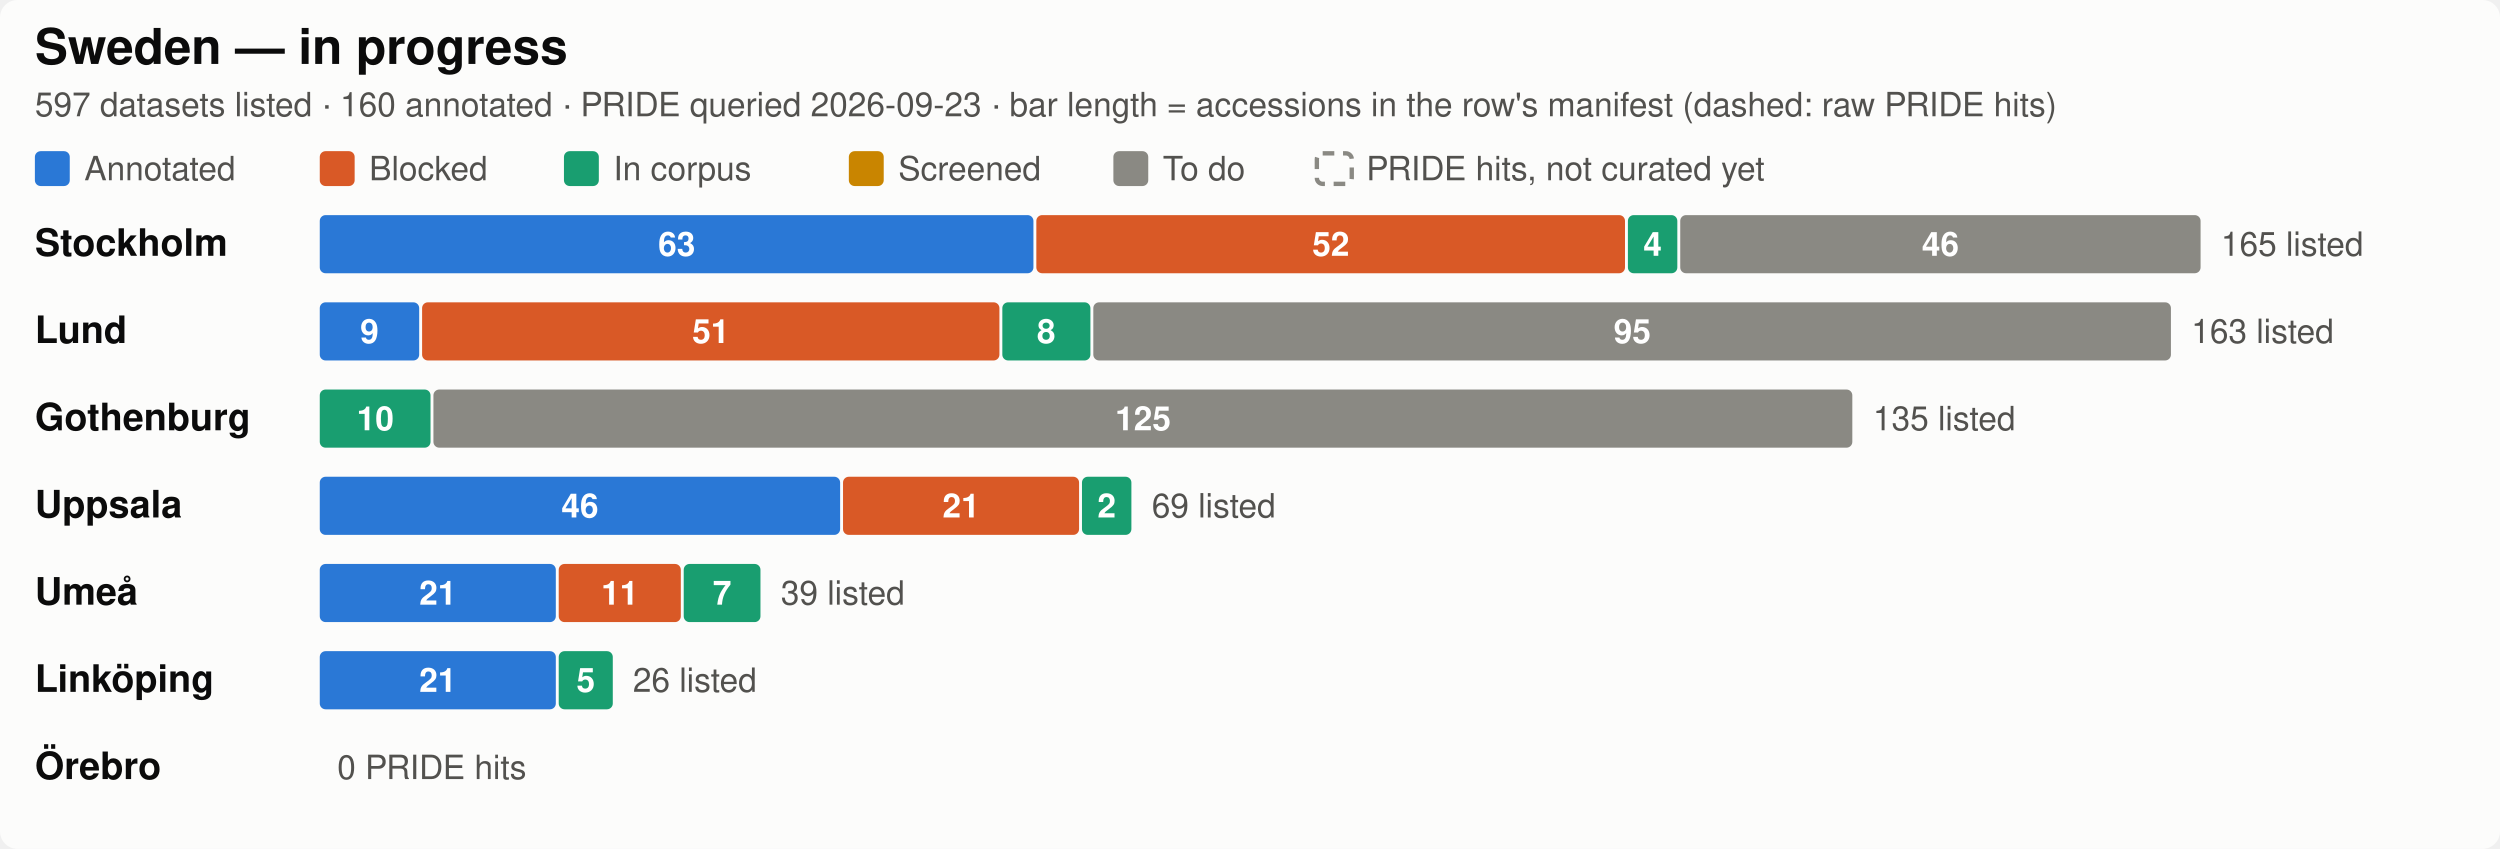
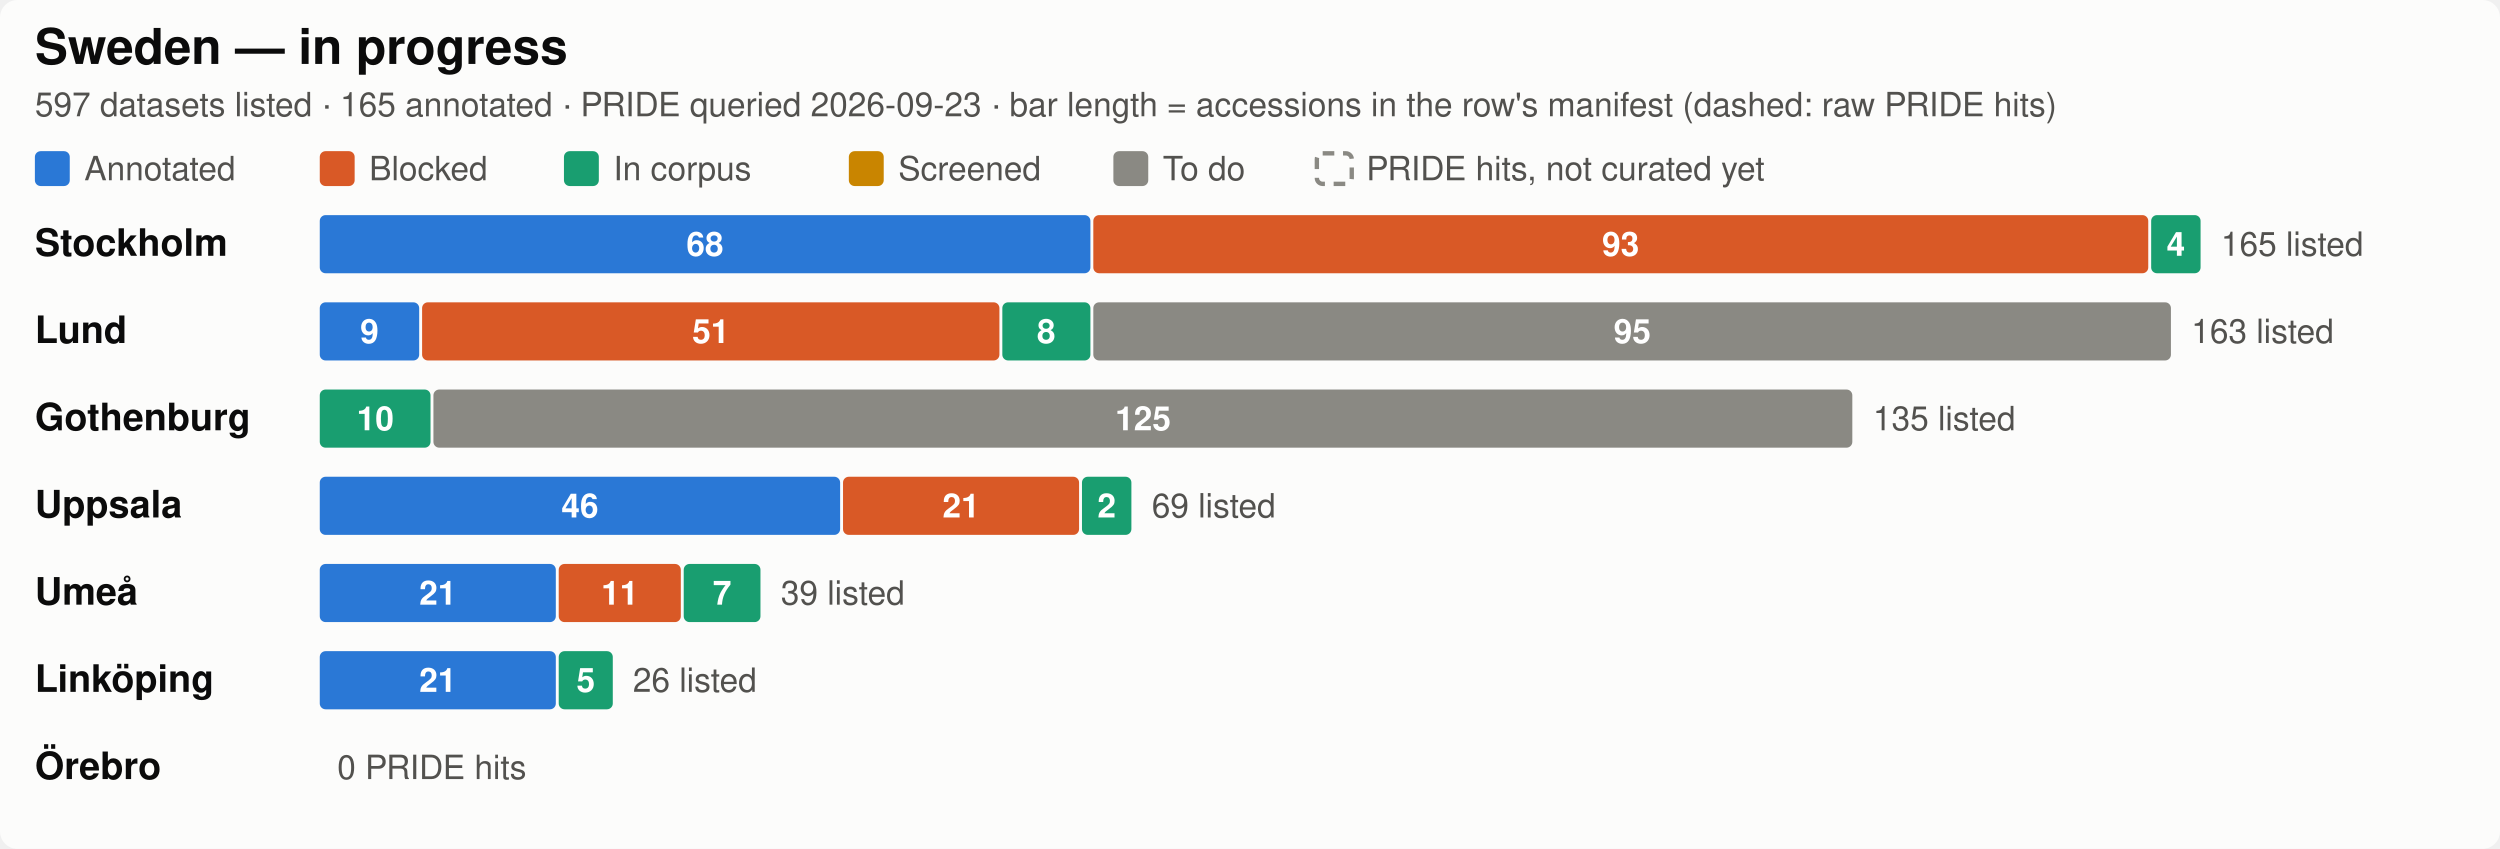
<svg xmlns="http://www.w3.org/2000/svg" width="860" height="292" viewBox="0 0 860 292" role="img" aria-label="Sweden SDRF progress by city">
  <style>
  .bg { fill: #fcfcfb; }
  .title { fill: #0b0b0b; font-size: 17px; font-weight: 600; }
  .city { fill: #0b0b0b; font-size: 13px; font-weight: 600; }
  .sub, .legend, .total { fill: #52514e; font-size: 11.5px; }
  .seg { font-size: 11.5px; font-weight: 600; fill: #ffffff; font-variant-numeric: tabular-nums; }
  .uncurated { fill: none; stroke: #8a8983; stroke-width: 1.5; stroke-dasharray: 4 3; }
  text { font-family: -apple-system, "Segoe UI", Helvetica, Arial, sans-serif; }
  .c-annotated { fill: #2a78d6; }
  .c-blocked { fill: #d95926; }
  .c-in_corpus { fill: #199e70; }
  .c-screened { fill: #c98500; }
  .c-todo { fill: #8a8983; }

  @media (prefers-color-scheme: dark) {
    .bg { fill: #1a1a19; }
    .title, .city { fill: #ffffff; }
    .sub, .legend, .total { fill: #c3c2b7; }
    .uncurated { stroke: #8f8e86; }
    .c-annotated { fill: #3987e5; }
    .c-blocked { fill: #d95926; }
    .c-in_corpus { fill: #199e70; }
    .c-screened { fill: #c98500; }
    .c-todo { fill: #6b6a65; }
  }
</style>
  <rect class="bg" width="860" height="292" rx="6" />
  <text class="title" x="12" y="22">Sweden — in progress</text>
-   <text class="sub" x="12" y="40">597 datasets listed · 160 annotated · PRIDE queried 2026-09-23 · bar length = accessions in the row's manifest (dashed: raw PRIDE hits)</text>
+   <text class="sub" x="12" y="40">597 datasets listed · 165 annotated · PRIDE queried 2026-09-23 · bar length = accessions in the row's manifest (dashed: raw PRIDE hits)</text>
  <rect class="c-annotated" fill="#2a78d6" x="12" y="52" width="12" height="12" rx="2" />
  <text class="legend" x="29" y="62">Annotated</text>
  <rect class="c-blocked" fill="#d95926" x="110" y="52" width="12" height="12" rx="2" />
  <text class="legend" x="127" y="62">Blocked</text>
  <rect class="c-in_corpus" fill="#199e70" x="194" y="52" width="12" height="12" rx="2" />
  <text class="legend" x="211" y="62">In corpus</text>
  <rect class="c-screened" fill="#c98500" x="292" y="52" width="12" height="12" rx="2" />
  <text class="legend" x="309" y="62">Screened</text>
  <rect class="c-todo" fill="#8a8983" x="383" y="52" width="12" height="12" rx="2" />
  <text class="legend" x="400" y="62">To do</text>
  <rect class="uncurated" fill="none" stroke="#8a8983" x="453" y="52.75" width="12" height="10.5" rx="2" />
  <text class="legend" x="470" y="62">PRIDE hits, not curated yet</text>
  <text class="city" x="12" y="88.0">Stockholm</text>
-   <rect class="c-annotated" fill="#2a78d6" x="110.0" y="74" width="245.5" height="20" rx="2" />
-   <text class="seg" x="232.8" y="88.0" text-anchor="middle">63</text>
-   <rect class="c-blocked" fill="#d95926" x="356.5" y="74" width="202.5" height="20" rx="2" />
-   <text class="seg" x="457.8" y="88.0" text-anchor="middle">52</text>
-   <rect class="c-in_corpus" fill="#199e70" x="560.0" y="74" width="17.0" height="20" rx="2" />
-   <text class="seg" x="568.5" y="88.0" text-anchor="middle">4</text>
-   <rect class="c-todo" fill="#8a8983" x="578.0" y="74" width="179.0" height="20" rx="2" />
-   <text class="seg" x="667.5" y="88.0" text-anchor="middle">46</text>
+   <rect class="c-annotated" fill="#2a78d6" x="110.0" y="74" width="265.1" height="20" rx="2" />
+   <text class="seg" x="242.5" y="88.0" text-anchor="middle">68</text>
+   <rect class="c-blocked" fill="#d95926" x="376.1" y="74" width="362.9" height="20" rx="2" />
+   <text class="seg" x="557.5" y="88.0" text-anchor="middle">93</text>
+   <rect class="c-in_corpus" fill="#199e70" x="740.0" y="74" width="17.0" height="20" rx="2" />
+   <text class="seg" x="748.5" y="88.0" text-anchor="middle">4</text>
  <text class="total" x="764.0" y="88.0">165 listed</text>
  <text class="city" x="12" y="118.0">Lund</text>
  <rect class="c-annotated" fill="#2a78d6" x="110.0" y="104" width="34.2" height="20" rx="2" />
  <text class="seg" x="127.1" y="118.0" text-anchor="middle">9</text>
  <rect class="c-blocked" fill="#d95926" x="145.2" y="104" width="198.6" height="20" rx="2" />
  <text class="seg" x="244.5" y="118.0" text-anchor="middle">51</text>
  <rect class="c-in_corpus" fill="#199e70" x="344.8" y="104" width="30.3" height="20" rx="2" />
  <text class="seg" x="359.9" y="118.0" text-anchor="middle">8</text>
  <rect class="c-todo" fill="#8a8983" x="376.1" y="104" width="370.7" height="20" rx="2" />
  <text class="seg" x="561.5" y="118.0" text-anchor="middle">95</text>
  <text class="total" x="753.8" y="118.0">163 listed</text>
  <text class="city" x="12" y="148.0">Gothenburg</text>
  <rect class="c-in_corpus" fill="#199e70" x="110.0" y="134" width="38.1" height="20" rx="2" />
  <text class="seg" x="129.1" y="148.0" text-anchor="middle">10</text>
  <rect class="c-todo" fill="#8a8983" x="149.1" y="134" width="488.1" height="20" rx="2" />
  <text class="seg" x="393.2" y="148.0" text-anchor="middle">125</text>
  <text class="total" x="644.3" y="148.0">135 listed</text>
  <text class="city" x="12" y="178.0">Uppsala</text>
  <rect class="c-annotated" fill="#2a78d6" x="110.0" y="164" width="179.0" height="20" rx="2" />
  <text class="seg" x="199.5" y="178.0" text-anchor="middle">46</text>
  <rect class="c-blocked" fill="#d95926" x="290.0" y="164" width="81.2" height="20" rx="2" />
  <text class="seg" x="330.6" y="178.0" text-anchor="middle">21</text>
  <rect class="c-in_corpus" fill="#199e70" x="372.2" y="164" width="17.0" height="20" rx="2" />
  <text class="seg" x="380.7" y="178.0" text-anchor="middle">2</text>
  <text class="total" x="396.2" y="178.0">69 listed</text>
  <text class="city" x="12" y="208.0">Umeå</text>
  <rect class="c-annotated" fill="#2a78d6" x="110.0" y="194" width="81.2" height="20" rx="2" />
  <text class="seg" x="150.6" y="208.0" text-anchor="middle">21</text>
  <rect class="c-blocked" fill="#d95926" x="192.2" y="194" width="42.0" height="20" rx="2" />
  <text class="seg" x="213.2" y="208.0" text-anchor="middle">11</text>
  <rect class="c-in_corpus" fill="#199e70" x="235.2" y="194" width="26.4" height="20" rx="2" />
  <text class="seg" x="248.4" y="208.0" text-anchor="middle">7</text>
  <text class="total" x="268.6" y="208.0">39 listed</text>
  <text class="city" x="12" y="238.0">Linköping</text>
  <rect class="c-annotated" fill="#2a78d6" x="110.0" y="224" width="81.2" height="20" rx="2" />
  <text class="seg" x="150.6" y="238.0" text-anchor="middle">21</text>
  <rect class="c-in_corpus" fill="#199e70" x="192.2" y="224" width="18.6" height="20" rx="2" />
  <text class="seg" x="201.5" y="238.0" text-anchor="middle">5</text>
  <text class="total" x="217.7" y="238.0">26 listed</text>
  <text class="city" x="12" y="268.0">Örebro</text>
  <text class="total" x="116.0" y="268.0">0 PRIDE hits</text>
</svg>
